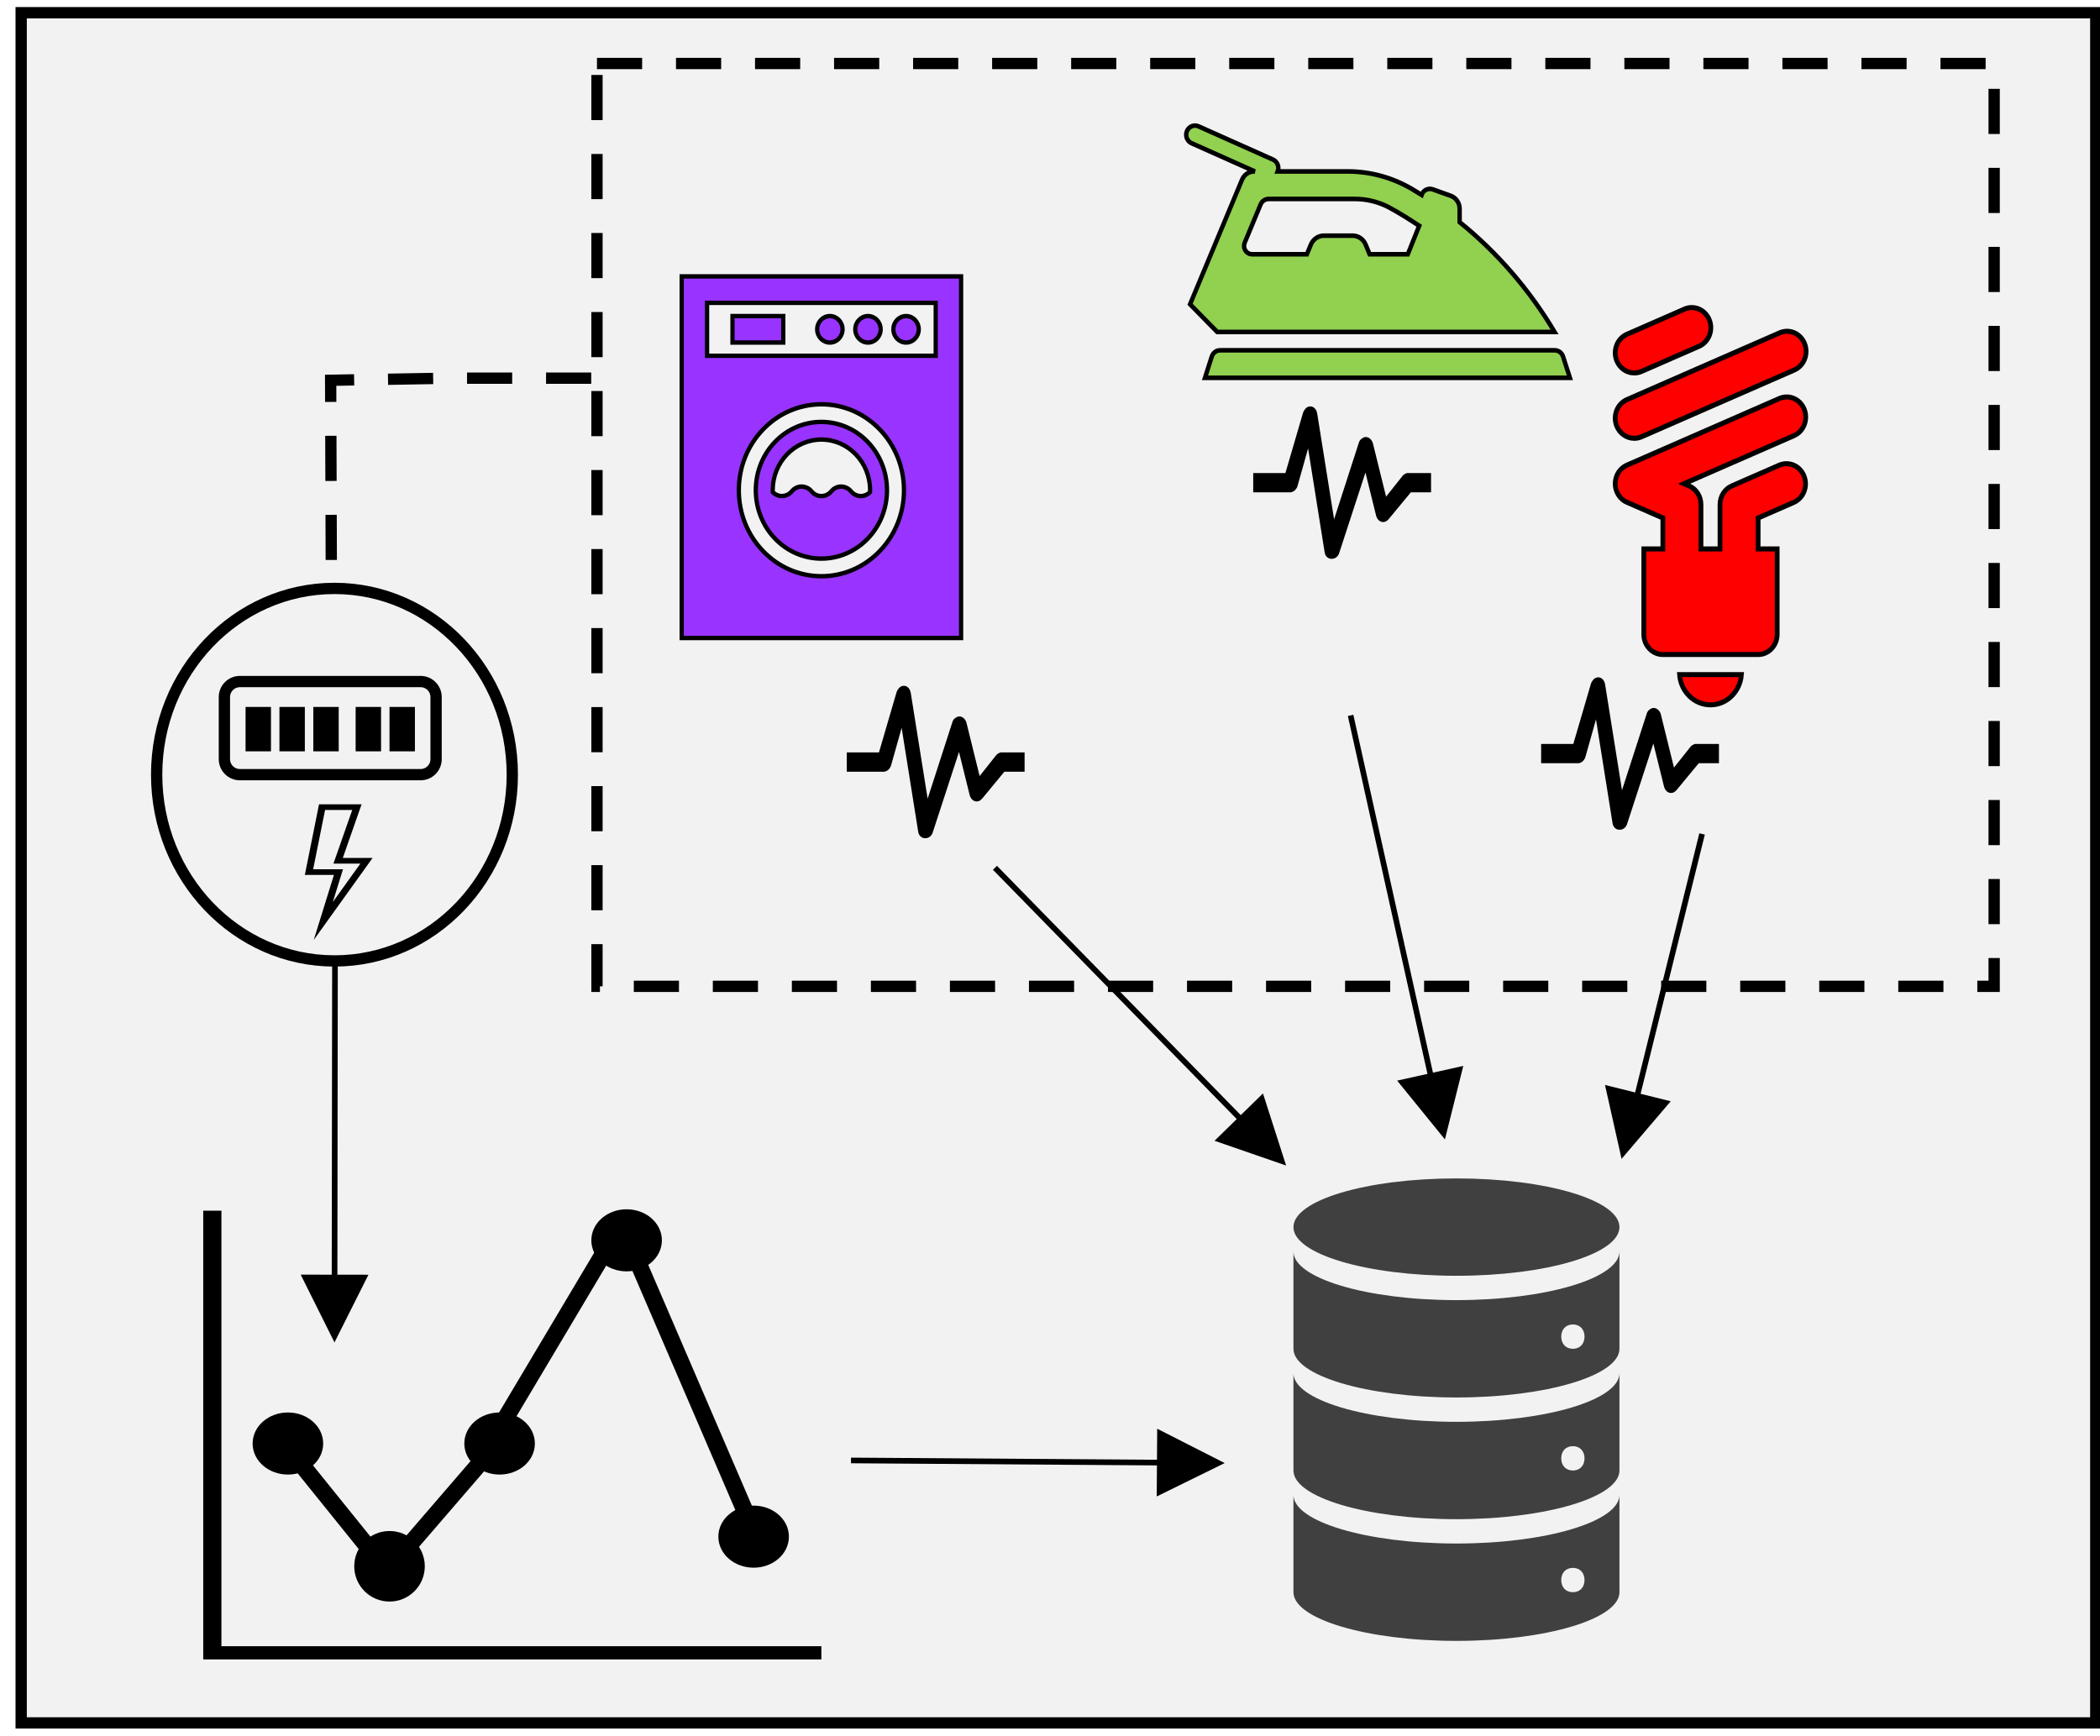
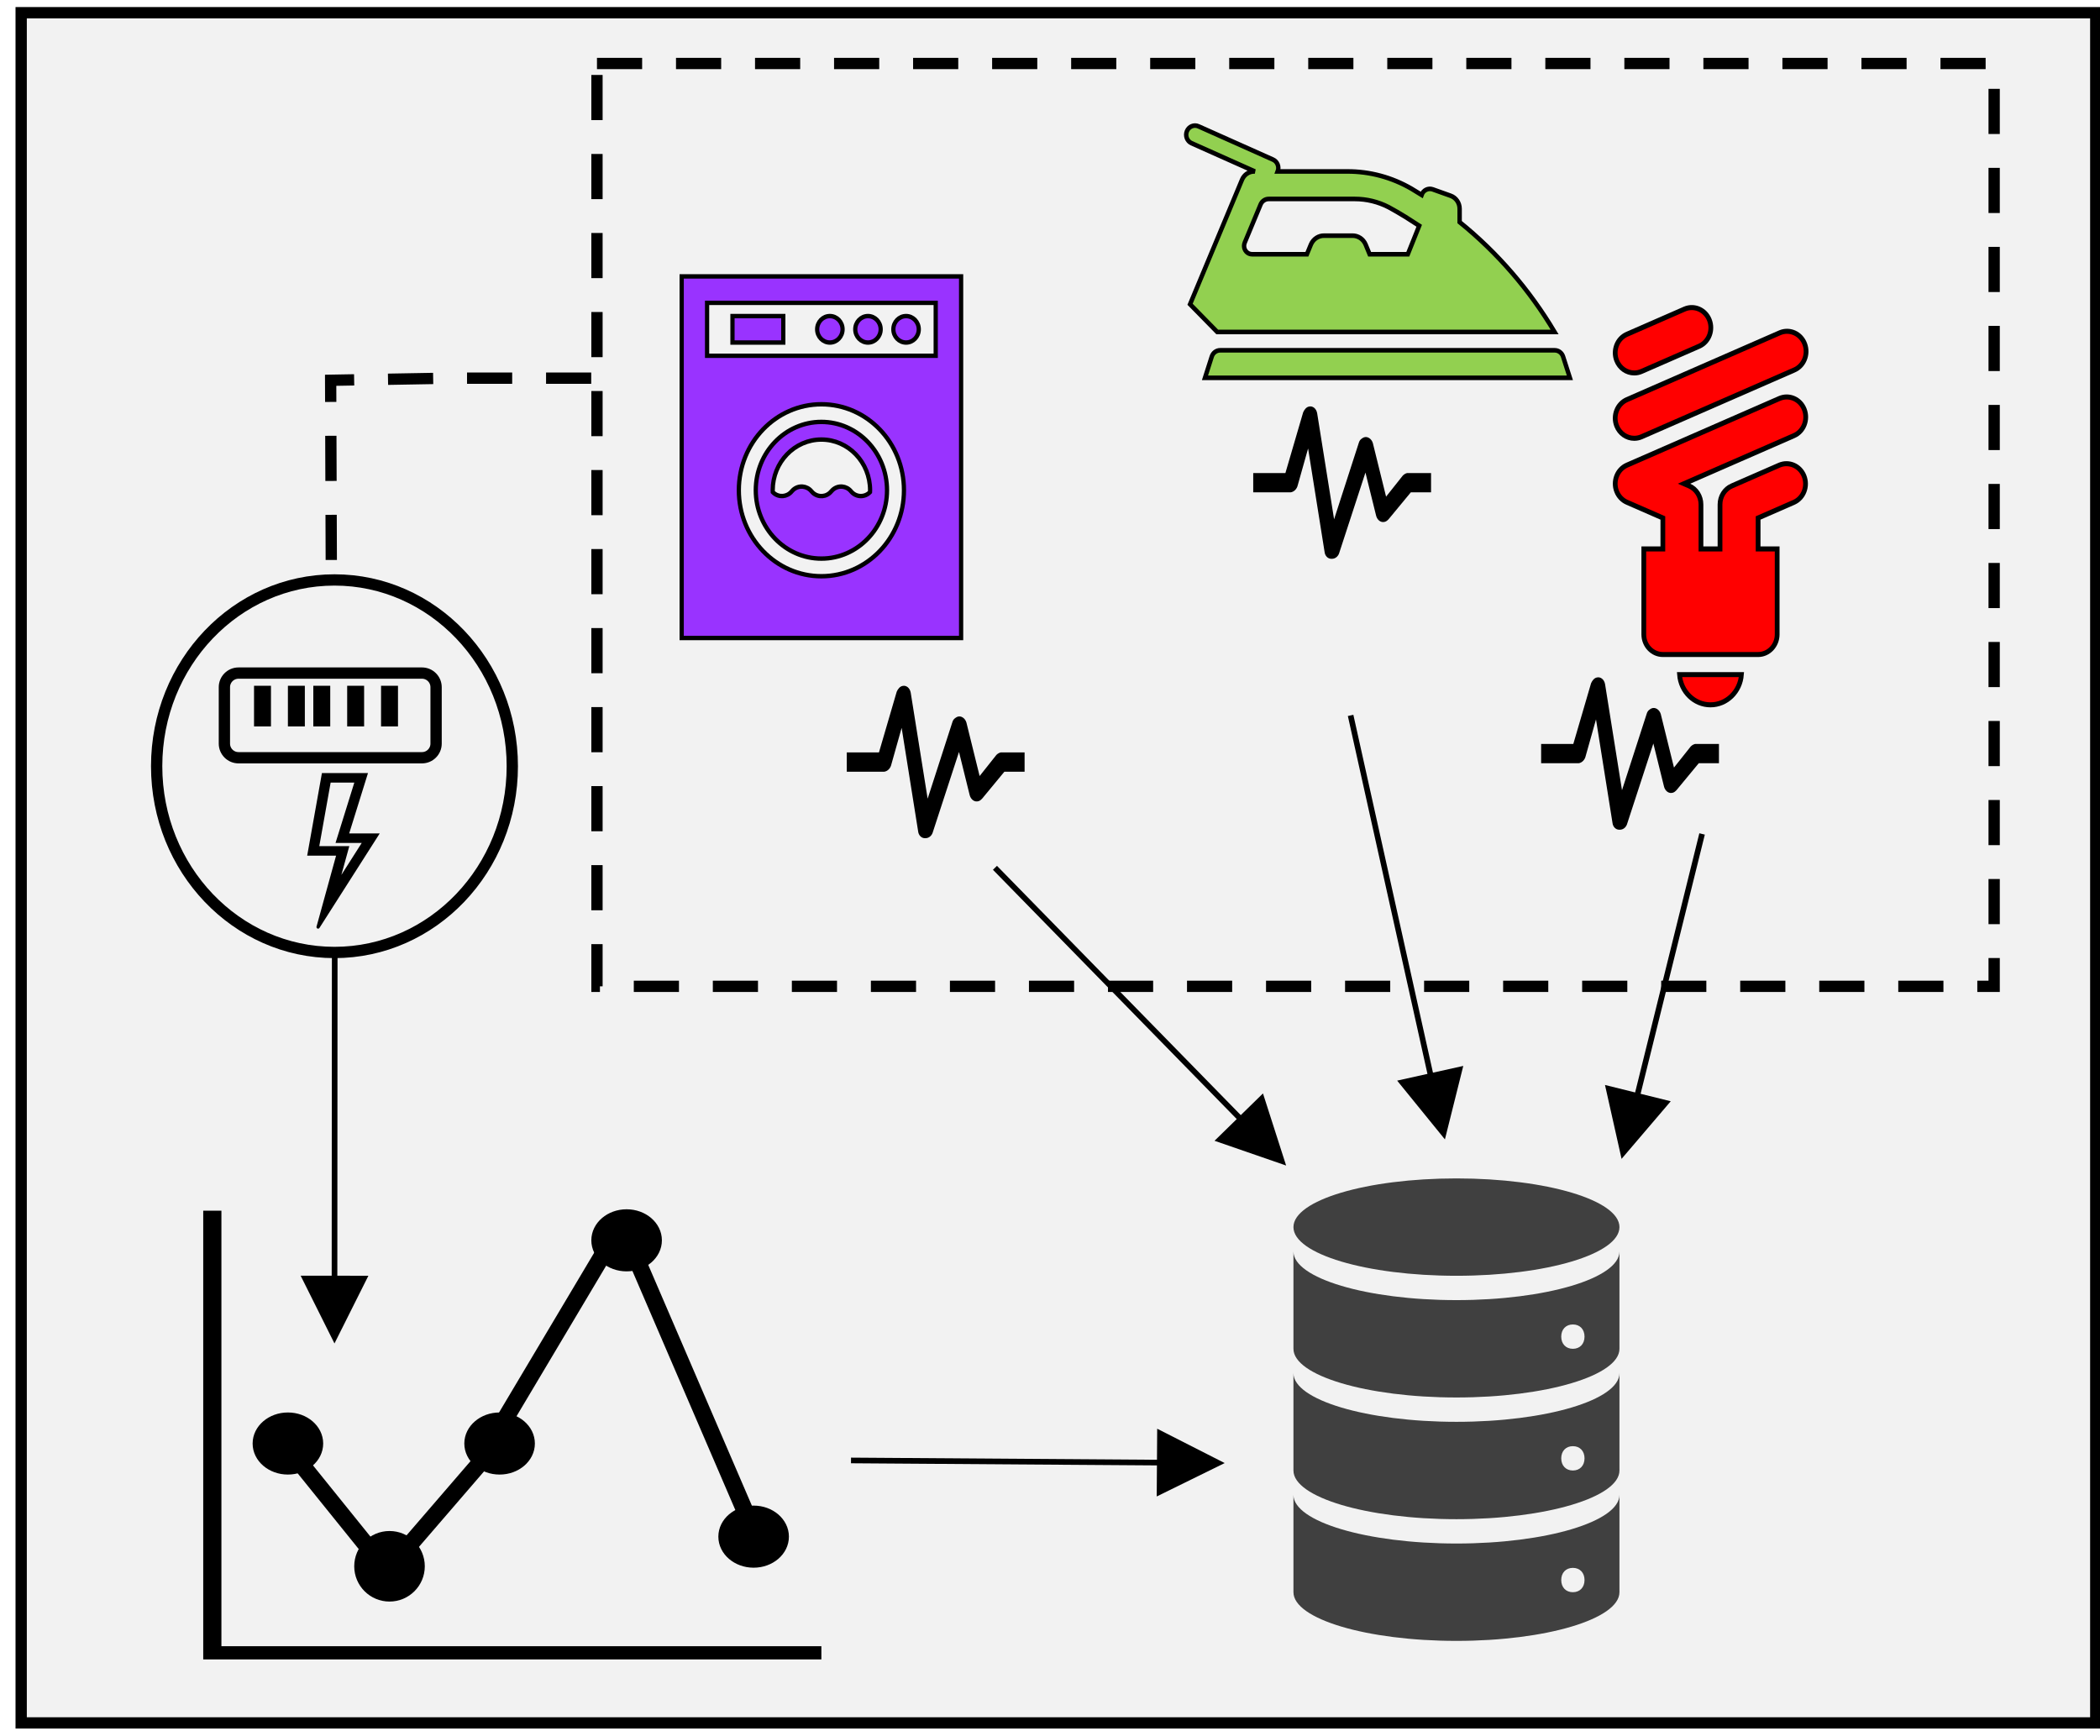
<svg xmlns="http://www.w3.org/2000/svg" width="248" height="205" overflow="hidden">
  <defs>
    <clipPath id="clip0">
      <path d="M123 140 371 140 371 345 123 345Z" fill-rule="evenodd" clip-rule="evenodd" />
    </clipPath>
    <clipPath id="clip1">
      <path d="M262 272 328 272 328 341 262 341Z" fill-rule="evenodd" clip-rule="evenodd" />
    </clipPath>
    <clipPath id="clip2">
      <path d="M262 272 328 272 328 341 262 341Z" fill-rule="evenodd" clip-rule="evenodd" />
    </clipPath>
    <clipPath id="clip3">
      <path d="M262 272 328 272 328 341 262 341Z" fill-rule="evenodd" clip-rule="evenodd" />
    </clipPath>
    <clipPath id="clip4">
      <path d="M298 171 352 171 352 228 298 228Z" fill-rule="evenodd" clip-rule="evenodd" />
    </clipPath>
    <clipPath id="clip5">
      <path d="M298 171 352 171 352 228 298 228Z" fill-rule="evenodd" clip-rule="evenodd" />
    </clipPath>
    <clipPath id="clip6">
      <path d="M298 171 352 171 352 228 298 228Z" fill-rule="evenodd" clip-rule="evenodd" />
    </clipPath>
    <clipPath id="clip7">
      <path d="M261 144 311 144 311 196 261 196Z" fill-rule="evenodd" clip-rule="evenodd" />
    </clipPath>
    <clipPath id="clip8">
      <path d="M261 144 311 144 311 196 261 196Z" fill-rule="evenodd" clip-rule="evenodd" />
    </clipPath>
    <clipPath id="clip9">
      <path d="M261 144 311 144 311 196 261 196Z" fill-rule="evenodd" clip-rule="evenodd" />
    </clipPath>
    <clipPath id="clip10">
      <path d="M196 169 244 169 244 219 196 219Z" fill-rule="evenodd" clip-rule="evenodd" />
    </clipPath>
    <clipPath id="clip11">
      <path d="M196 169 244 169 244 219 196 219Z" fill-rule="evenodd" clip-rule="evenodd" />
    </clipPath>
    <clipPath id="clip12">
      <path d="M196 169 244 169 244 219 196 219Z" fill-rule="evenodd" clip-rule="evenodd" />
    </clipPath>
  </defs>
  <g clip-path="url(#clip0)" transform="translate(-123 -140)">
    <rect x="125.5" y="141.5" width="245" height="202" stroke="#000000" stroke-width="1.333" stroke-miterlimit="8" fill="#F2F2F2" />
    <g clip-path="url(#clip1)">
      <g clip-path="url(#clip2)">
        <g clip-path="url(#clip3)">
          <path d="M52.25 12.375C52.25 15.413 43.632 17.875 33 17.875 22.369 17.875 13.75 15.413 13.75 12.375 13.75 9.337 22.369 6.875 33 6.875 43.632 6.875 52.25 9.337 52.25 12.375Z" fill="#404040" transform="matrix(1 0 -0 1.04545 262 272)" />
          <path d="M46.75 26.125C45.925 26.125 45.375 25.575 45.375 24.75 45.375 23.925 45.925 23.375 46.75 23.375 47.575 23.375 48.125 23.925 48.125 24.75 48.125 25.575 47.575 26.125 46.75 26.125ZM33 20.625C22.413 20.625 13.75 18.15 13.75 15.125L13.75 26.125C13.75 29.15 22.413 31.625 33 31.625 43.587 31.625 52.25 29.15 52.25 26.125L52.25 15.125C52.25 18.15 43.587 20.625 33 20.625Z" fill="#404040" transform="matrix(1 0 -0 1.04545 262 272)" />
          <path d="M46.75 39.875C45.925 39.875 45.375 39.325 45.375 38.5 45.375 37.675 45.925 37.125 46.75 37.125 47.575 37.125 48.125 37.675 48.125 38.5 48.125 39.325 47.575 39.875 46.75 39.875ZM33 34.375C22.413 34.375 13.75 31.9 13.75 28.875L13.75 39.875C13.75 42.9 22.413 45.375 33 45.375 43.587 45.375 52.25 42.9 52.25 39.875L52.25 28.875C52.25 31.9 43.587 34.375 33 34.375Z" fill="#404040" transform="matrix(1 0 -0 1.04545 262 272)" />
          <path d="M46.75 53.625C45.925 53.625 45.375 53.075 45.375 52.25 45.375 51.425 45.925 50.875 46.75 50.875 47.575 50.875 48.125 51.425 48.125 52.25 48.125 53.075 47.575 53.625 46.75 53.625ZM33 48.125C22.413 48.125 13.75 45.65 13.75 42.625L13.75 53.625C13.75 56.65 22.413 59.125 33 59.125 43.587 59.125 52.25 56.65 52.25 53.625L52.25 42.625C52.25 45.65 43.587 48.125 33 48.125Z" fill="#404040" transform="matrix(1 0 -0 1.04545 262 272)" />
        </g>
      </g>
    </g>
    <g clip-path="url(#clip4)">
      <g clip-path="url(#clip5)">
        <g clip-path="url(#clip6)">
          <path d="M27 49.5C28.914 49.5 30.506 48.028 30.656 46.119L23.344 46.119C23.494 48.028 25.086 49.5 27 49.5Z" stroke="#000000" stroke-width="0.562" fill="#FF0000" transform="matrix(1 0 -0 1.05556 298 171)" />
          <path d="M38.078 16.441C37.602 15.293 36.287 14.748 35.139 15.223L17.139 22.679C15.991 23.154 15.446 24.471 15.921 25.619 16.149 26.17 16.587 26.608 17.139 26.836L21.375 28.591 21.375 32.057 19.125 32.057 19.125 41.619C19.125 42.862 20.132 43.869 21.375 43.869L32.625 43.869C33.868 43.869 34.875 42.862 34.875 41.619L34.875 32.057 32.625 32.057 32.625 28.591 36.861 26.836C38.003 26.347 38.532 25.024 38.043 23.882 37.562 22.759 36.273 22.226 35.139 22.679L29.514 25.009C28.673 25.357 28.124 26.179 28.125 27.09L28.125 32.057 25.875 32.057 25.875 27.088C25.876 26.177 25.327 25.355 24.486 25.006L23.879 24.756 36.861 19.378C38.007 18.902 38.552 17.588 38.078 16.441Z" stroke="#000000" stroke-width="0.562" fill="#FF0000" transform="matrix(1 0 -0 1.05556 298 171)" />
          <path d="M18 19.676C18.295 19.676 18.587 19.617 18.86 19.504L36.859 12.048C38.017 11.595 38.588 10.29 38.135 9.132 37.682 7.975 36.376 7.404 35.219 7.857 35.192 7.868 35.165 7.879 35.138 7.891L17.138 15.347C15.99 15.822 15.444 17.138 15.92 18.286 16.268 19.128 17.089 19.676 18 19.676Z" stroke="#000000" stroke-width="0.562" fill="#FF0000" transform="matrix(1 0 -0 1.05556 298 171)" />
          <path d="M18 12.363C18.295 12.363 18.587 12.305 18.86 12.191L25.678 9.367C26.82 8.878 27.349 7.555 26.86 6.413 26.379 5.291 25.09 4.757 23.956 5.21L17.139 8.034C15.991 8.509 15.445 9.825 15.92 10.974 16.268 11.815 17.089 12.364 18 12.363Z" stroke="#000000" stroke-width="0.562" fill="#FF0000" transform="matrix(1 0 -0 1.05556 298 171)" />
        </g>
      </g>
    </g>
    <g clip-path="url(#clip7)">
      <g clip-path="url(#clip8)">
        <g clip-path="url(#clip9)">
          <path d="M46.592 36.65C46.45 36.224 46.052 35.937 45.603 35.938L6.094 35.938C5.645 35.937 5.246 36.224 5.104 36.65L4.302 39.062 47.396 39.062Z" stroke="#000000" stroke-width="0.521" fill="#92D050" transform="matrix(1 0 -0 1.04 261 144)" />
          <path d="M8.676 16.566 2.54 30.709 5.747 33.854 45.591 33.854C42.624 29.062 38.826 24.837 34.375 21.379L34.375 19.866C34.375 19.198 33.951 18.605 33.319 18.388L31.197 17.659C30.662 17.477 30.079 17.756 29.887 18.288 29.496 18.052 29.102 17.821 28.705 17.595 26.383 16.294 23.764 15.615 21.102 15.625L12.888 15.625C13.1 15.101 12.854 14.503 12.335 14.279L3.536 10.501C3.008 10.274 2.395 10.518 2.168 11.047 1.941 11.576 2.185 12.188 2.714 12.416L10.19 15.625 10.109 15.625C9.487 15.625 8.924 15.995 8.676 16.566ZM22.012 18.75C23.389 18.75 24.747 19.068 25.982 19.678 26.665 20.036 27.331 20.407 27.98 20.791L29.603 21.793 28.255 25.028 23.746 25.028 23.262 23.899C22.984 23.291 22.372 22.905 21.704 22.917L18.385 22.917C17.715 22.904 17.102 23.29 16.823 23.899L16.338 25.028 9.863 25.028C9.342 25.028 8.92 24.606 8.919 24.085 8.919 23.957 8.945 23.83 8.996 23.712L9.001 23.7 10.869 19.377C11.035 18.996 11.41 18.75 11.825 18.75Z" stroke="#000000" stroke-width="0.521" fill="#92D050" transform="matrix(1 0 -0 1.04 261 144)" />
        </g>
      </g>
    </g>
    <g clip-path="url(#clip10)">
      <g clip-path="url(#clip11)">
        <g clip-path="url(#clip12)">
          <path d="M40.503 6.5 40.503 3.5 7.503 3.5 7.503 5.5 7.503 5.5 7.503 16 7.503 16 7.503 44.5 40.503 44.5 40.503 12.5 40.503 12.5 40.503 6.5ZM24.003 37.5C18.618 37.5 14.253 33.135 14.253 27.75 14.253 22.365 18.618 18 24.003 18 29.388 18 33.753 22.365 33.753 27.75 33.753 33.135 29.388 37.5 24.003 37.5ZM37.503 12.5 10.503 12.5 10.503 6.5 37.503 6.5Z" stroke="#000000" stroke-width="0.5" fill="#9933FF" transform="matrix(1 0 -0 1.04167 196 169)" />
          <path d="M13.502 8 19.503 8 19.503 11 13.502 11Z" stroke="#000000" stroke-width="0.5" fill="#9933FF" transform="matrix(1 0 -0 1.04167 196 169)" />
          <path d="M24.003 20C19.723 20 16.253 23.47 16.253 27.75 16.253 32.03 19.723 35.5 24.003 35.5 28.283 35.5 31.753 32.03 31.753 27.75 31.748 23.472 28.281 20.005 24.003 20ZM29.742 27.961C29.147 28.557 28.181 28.557 27.585 27.961 27.557 27.933 27.529 27.903 27.503 27.872 26.956 27.228 25.989 27.149 25.345 27.697 25.282 27.751 25.223 27.809 25.169 27.872 24.622 28.517 23.657 28.595 23.012 28.048 22.949 27.994 22.89 27.936 22.837 27.872 22.289 27.228 21.323 27.149 20.678 27.697 20.615 27.751 20.557 27.809 20.503 27.872 19.956 28.514 18.993 28.59 18.352 28.043 18.322 28.017 18.292 27.989 18.264 27.961 18.261 27.89 18.253 27.822 18.253 27.75 18.253 24.574 20.827 22 24.003 22 27.179 22 29.753 24.574 29.753 27.75 29.753 27.822 29.745 27.89 29.742 27.961Z" stroke="#000000" stroke-width="0.5" fill="#9933FF" transform="matrix(1 0 -0 1.04167 196 169)" />
          <path d="M26.503 9.5C26.503 10.328 25.831 11 25.003 11 24.174 11 23.503 10.328 23.503 9.5 23.503 8.672 24.174 8 25.003 8 25.831 8 26.503 8.672 26.503 9.5Z" stroke="#000000" stroke-width="0.5" fill="#9933FF" transform="matrix(1 0 -0 1.04167 196 169)" />
          <path d="M31.003 9.5C31.003 10.328 30.331 11 29.503 11 28.674 11 28.003 10.328 28.003 9.5 28.003 8.672 28.674 8 29.503 8 30.331 8 31.003 8.672 31.003 9.5Z" stroke="#000000" stroke-width="0.5" fill="#9933FF" transform="matrix(1 0 -0 1.04167 196 169)" />
          <path d="M35.502 9.5C35.502 10.328 34.831 11 34.002 11 33.174 11 32.502 10.328 32.502 9.5 32.502 8.672 33.174 8 34.002 8 34.831 8 35.502 8.672 35.502 9.5Z" stroke="#000000" stroke-width="0.5" fill="#9933FF" transform="matrix(1 0 -0 1.04167 196 169)" />
        </g>
      </g>
    </g>
    <rect x="193.5" y="147.5" width="165" height="109" stroke="#000000" stroke-width="1.333" stroke-miterlimit="8" stroke-dasharray="5.333 4" fill="none" />
    <path d="M192.82 184.666 176.165 184.666 162.048 184.916 162.134 209.416" stroke="#000000" stroke-width="1.333" stroke-miterlimit="8" stroke-dasharray="5.333 4" fill="none" fill-rule="evenodd" />
    <path d="M240.738 242.267 270.462 272.665 269.985 273.131 240.262 242.733ZM272.151 269.149 274.884 277.665 266.431 274.742Z" />
    <path d="M282.825 224.428 292.516 267.999 291.865 268.144 282.175 224.572ZM295.806 265.901 293.638 274.579 287.997 267.638Z" />
    <path d="M0.324-0.08 8.228 31.827 7.581 31.987-0.324 0.08ZM11.467 29.651 9.508 38.378 3.702 31.575Z" transform="matrix(-1 -8.74228e-08 -8.74228e-08 1 324.008 238.5)" />
    <path d="M243.951 228.873 241.174 228.873C240.93 228.93 240.687 229.101 240.541 229.328L238.689 231.661 237.13 225.346C236.984 224.834 236.497 224.492 236.058 224.663 235.814 224.777 235.571 224.947 235.473 225.289L232.55 234.335 230.552 221.818C230.455 221.249 230.016 220.908 229.578 221.022 229.285 221.079 229.042 221.363 228.896 221.705L226.8 228.873 223 228.873 223 231.149 227.434 231.149C227.824 231.092 228.165 230.751 228.262 230.295L229.48 225.971 231.429 238.204C231.478 238.659 231.819 239 232.209 239L232.306 239C232.647 239 232.988 238.772 233.135 238.374L236.253 228.816 237.52 233.937C237.666 234.449 238.104 234.79 238.592 234.619 238.738 234.562 238.884 234.449 238.981 234.335L241.613 231.149 244 231.149 244 228.873Z" fill-rule="evenodd" />
    <path d="M291.951 195.873 289.174 195.873C288.93 195.93 288.687 196.101 288.541 196.328L286.689 198.661 285.13 192.346C284.984 191.834 284.497 191.492 284.058 191.663 283.814 191.777 283.571 191.947 283.473 192.289L280.55 201.335 278.552 188.818C278.455 188.249 278.016 187.908 277.578 188.022 277.285 188.079 277.042 188.363 276.896 188.705L274.8 195.873 271 195.873 271 198.149 275.434 198.149C275.824 198.092 276.165 197.751 276.262 197.295L277.48 192.971 279.429 205.204C279.478 205.659 279.819 206 280.209 206L280.306 206C280.647 206 280.988 205.772 281.135 205.374L284.253 195.816 285.52 200.937C285.666 201.449 286.104 201.79 286.592 201.619 286.738 201.562 286.884 201.449 286.981 201.335L289.613 198.149 292 198.149 292 195.873Z" fill-rule="evenodd" />
    <path d="M325.951 227.873 323.174 227.873C322.93 227.93 322.687 228.101 322.541 228.328L320.689 230.661 319.13 224.346C318.984 223.834 318.497 223.492 318.058 223.663 317.814 223.777 317.571 223.947 317.473 224.289L314.55 233.335 312.552 220.818C312.455 220.249 312.016 219.908 311.578 220.022 311.285 220.079 311.042 220.363 310.896 220.705L308.8 227.873 305 227.873 305 230.149 309.434 230.149C309.824 230.092 310.165 229.751 310.262 229.295L311.48 224.971 313.429 237.204C313.478 237.659 313.819 238 314.209 238L314.306 238C314.647 238 314.988 237.772 315.135 237.374L318.253 227.816 319.52 232.937C319.666 233.449 320.104 233.79 320.592 233.619 320.738 233.562 320.884 233.449 320.981 233.335L323.613 230.149 326 230.149 326 227.873Z" fill-rule="evenodd" />
    <path d="M149.148 283 147 283 147 336 220 336 220 334.441 149.148 334.441 149.148 283Z" fill-rule="evenodd" />
    <path d="M178.5 310.5C178.5 308.843 180.067 307.5 182 307.5 183.933 307.5 185.5 308.843 185.5 310.5 185.5 312.157 183.933 313.5 182 313.5 180.067 313.5 178.5 312.157 178.5 310.5Z" stroke="#000000" stroke-width="1.333" stroke-miterlimit="8" fill-rule="evenodd" />
    <path d="M193.5 286.5C193.5 284.843 195.067 283.5 197 283.5 198.933 283.5 200.5 284.843 200.5 286.5 200.5 288.157 198.933 289.5 197 289.5 195.067 289.5 193.5 288.157 193.5 286.5Z" stroke="#000000" stroke-width="1.333" stroke-miterlimit="8" fill-rule="evenodd" />
    <path d="M208.5 321.5C208.5 319.843 210.067 318.5 212 318.5 213.933 318.5 215.5 319.843 215.5 321.5 215.5 323.157 213.933 324.5 212 324.5 210.067 324.5 208.5 323.157 208.5 321.5Z" stroke="#000000" stroke-width="1.333" stroke-miterlimit="8" fill-rule="evenodd" />
    <path d="M0 0 11.525 13.371" stroke="#000000" stroke-width="2" stroke-miterlimit="8" fill="none" fill-rule="evenodd" transform="matrix(1 0 0 -1 168 326.371)" />
    <path d="M165.5 325C165.5 323.067 167.067 321.5 169 321.5 170.933 321.5 172.5 323.067 172.5 325 172.5 326.933 170.933 328.5 169 328.5 167.067 328.5 165.5 326.933 165.5 325Z" stroke="#000000" stroke-width="1.333" stroke-miterlimit="8" fill-rule="evenodd" />
    <path d="M153.5 310.5C153.5 308.843 155.067 307.5 157 307.5 158.933 307.5 160.5 308.843 160.5 310.5 160.5 312.157 158.933 313.5 157 313.5 155.067 313.5 153.5 312.157 153.5 310.5Z" stroke="#000000" stroke-width="1.333" stroke-miterlimit="8" fill-rule="evenodd" />
    <path d="M0 0 14.097 23.681" stroke="#000000" stroke-width="2" stroke-miterlimit="8" fill="none" fill-rule="evenodd" transform="matrix(1 0 0 -1 182 308.681)" />
    <path d="M157 311 167.693 324.262" stroke="#000000" stroke-width="2" stroke-miterlimit="8" fill="none" fill-rule="evenodd" />
    <path d="M212.848 322.816 197 286" stroke="#000000" stroke-width="2" stroke-miterlimit="8" fill="none" fill-rule="evenodd" />
    <path d="M223.502 312.167 260.966 312.429 260.962 313.095 223.498 312.833ZM259.659 308.753 267.63 312.809 259.603 316.753Z" />
-     <path d="M0.333-0 0.384 38.391-0.283 38.392-0.333 0ZM4.049 37.053 0.059 45.058-3.951 37.063Z" transform="matrix(-1 -8.74228e-08 -8.74228e-08 1 162.559 253.5)" />
-     <path d="M141.5 231.5C141.5 219.35 150.902 209.5 162.5 209.5 174.098 209.5 183.5 219.35 183.5 231.5 183.5 243.65 174.098 253.5 162.5 253.5 150.902 253.5 141.5 243.65 141.5 231.5Z" stroke="#000000" stroke-width="1.333" stroke-miterlimit="8" fill="none" fill-rule="evenodd" />
-     <path d="M149.5 222.333C149.5 221.321 150.321 220.5 151.333 220.5L172.667 220.5C173.679 220.5 174.5 221.321 174.5 222.333L174.5 229.667C174.5 230.679 173.679 231.5 172.667 231.5L151.333 231.5C150.321 231.5 149.5 230.679 149.5 229.667Z" stroke="#000000" stroke-width="1.333" stroke-miterlimit="8" fill="none" fill-rule="evenodd" />
-     <path d="M153.5 223.5 153.5 228.743" stroke="#000000" stroke-width="3" stroke-miterlimit="8" fill="none" fill-rule="evenodd" />
-     <path d="M157.5 223.5 157.5 228.743" stroke="#000000" stroke-width="3" stroke-miterlimit="8" fill="none" fill-rule="evenodd" />
-     <path d="M161.5 223.5 161.5 228.743" stroke="#000000" stroke-width="3" stroke-miterlimit="8" fill="none" fill-rule="evenodd" />
-     <path d="M166.5 223.5 166.5 228.743" stroke="#000000" stroke-width="3" stroke-miterlimit="8" fill="none" fill-rule="evenodd" />
-     <path d="M170.5 223.5 170.5 228.743" stroke="#000000" stroke-width="3" stroke-miterlimit="8" fill="none" fill-rule="evenodd" />
-     <path d="M165.702 235 160.675 235 159 243.338 162.435 243.338 160.061 250.995C160.061 250.997 160.062 250.999 160.064 251 160.066 251 160.068 251 160.069 250.998L167 241.337 163.482 241.337ZM165.558 242.004 162.318 246.526C162.31 246.538 162.306 246.536 162.31 246.524L163.248 243.498 163.504 242.671 159.982 242.671 161.39 235.667 164.598 235.667 162.675 241.158 162.378 242.004 165.558 242.004Z" fill-rule="evenodd" />
+     <path d="M0.333-0 0.358 39.514-0.308 39.514-0.333 0ZM4.024 38.178 0.029 46.181-3.976 38.183Z" transform="matrix(-1 -8.74228e-08 -8.74228e-08 1 162.529 252.5)" />
+     <path d="M141.5 230.5C141.5 218.35 150.902 208.5 162.5 208.5 174.098 208.5 183.5 218.35 183.5 230.5 183.5 242.65 174.098 252.5 162.5 252.5 150.902 252.5 141.5 242.65 141.5 230.5Z" stroke="#000000" stroke-width="1.333" stroke-miterlimit="8" fill="none" fill-rule="evenodd" />
+     <path d="M149.5 221.167C149.5 220.246 150.246 219.5 151.167 219.5L172.833 219.5C173.754 219.5 174.5 220.246 174.5 221.167L174.5 227.833C174.5 228.754 173.754 229.5 172.833 229.5L151.167 229.5C150.246 229.5 149.5 228.754 149.5 227.833Z" stroke="#000000" stroke-width="1.333" stroke-miterlimit="8" fill="none" fill-rule="evenodd" />
+     <path d="M166.202 231.5 161.175 231.5 159.5 240.88 162.935 240.88 160.561 249.495C160.561 249.497 160.562 249.499 160.564 249.5 160.566 249.501 160.569 249.5 160.569 249.498L167.5 238.629 163.982 238.629ZM166.058 239.379 162.818 244.467C162.81 244.48 162.806 244.479 162.81 244.464L163.748 241.06 164.004 240.13 160.482 240.13 161.89 232.25 165.098 232.25 163.175 238.427 162.878 239.379 166.058 239.379Z" stroke="#000000" stroke-width="0.375" stroke-miterlimit="8" fill-rule="evenodd" />
+     <path d="M154 221 154 225.8" stroke="#000000" stroke-width="2" stroke-miterlimit="8" fill="none" fill-rule="evenodd" />
+     <path d="M158 221 158 225.8" stroke="#000000" stroke-width="2" stroke-miterlimit="8" fill="none" fill-rule="evenodd" />
+     <path d="M161 221 161 225.8" stroke="#000000" stroke-width="2" stroke-miterlimit="8" fill="none" fill-rule="evenodd" />
+     <path d="M165 221 165 225.8" stroke="#000000" stroke-width="2" stroke-miterlimit="8" fill="none" fill-rule="evenodd" />
+     <path d="M169 221 169 225.8" stroke="#000000" stroke-width="2" stroke-miterlimit="8" fill="none" fill-rule="evenodd" />
  </g>
</svg>
